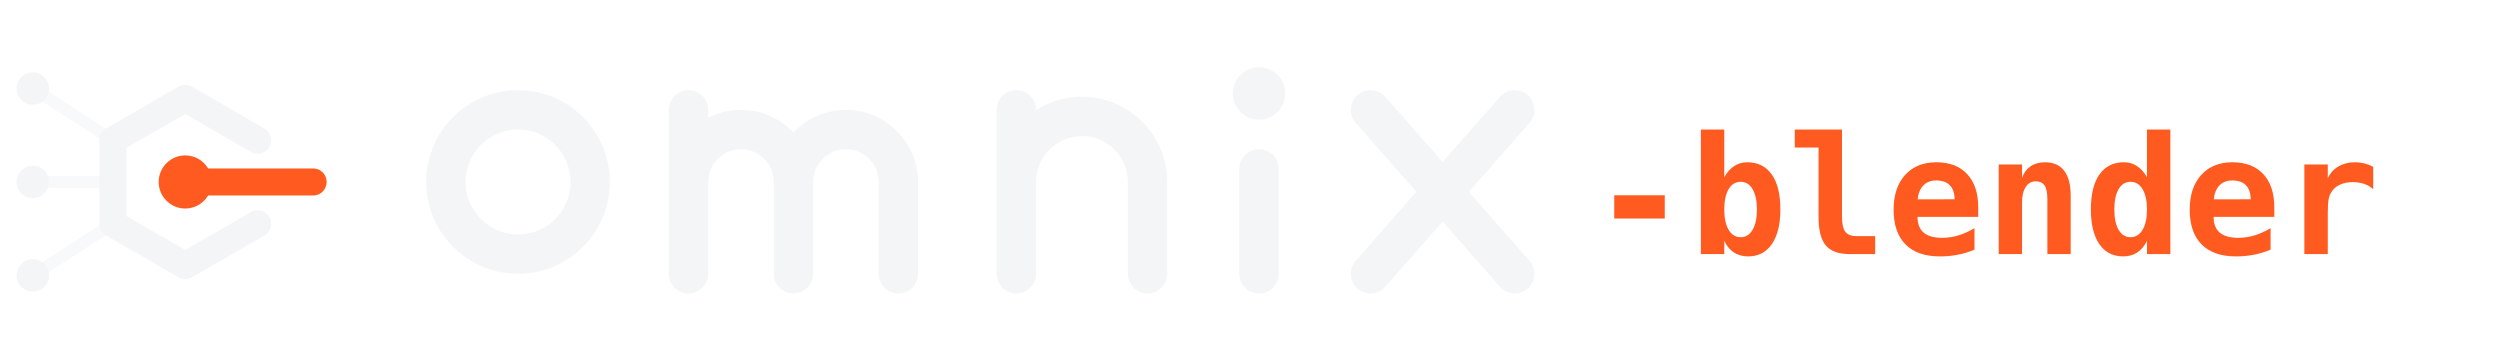
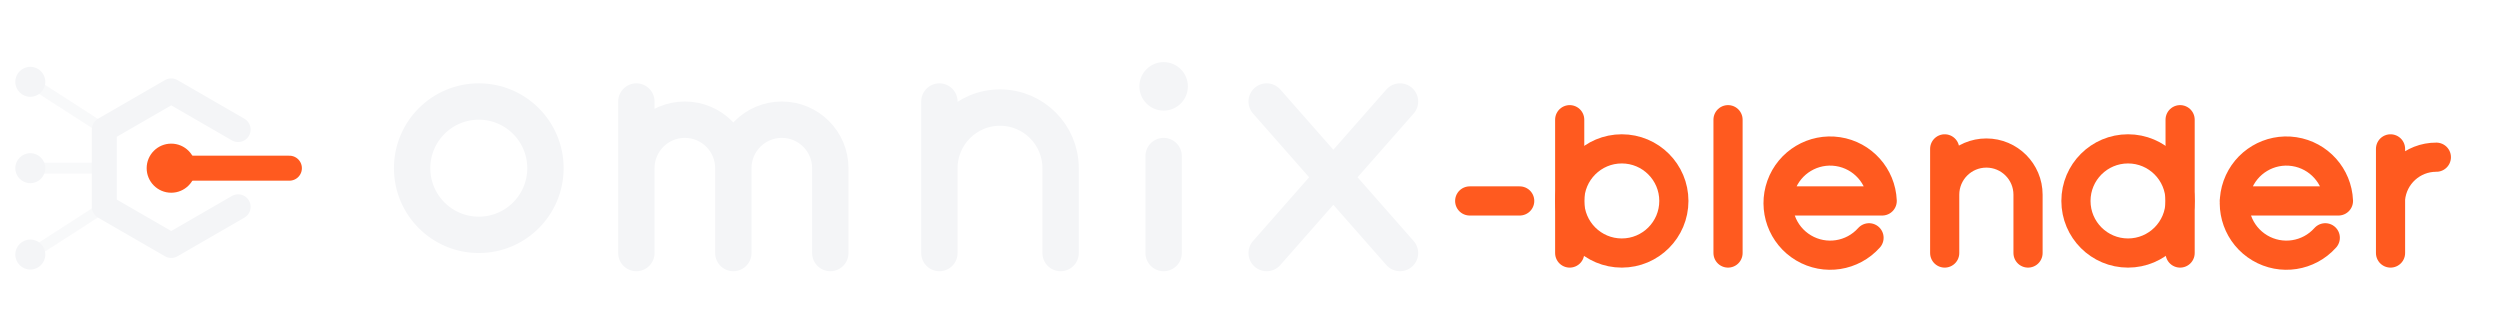
- <svg xmlns="http://www.w3.org/2000/svg" width="610" height="88" viewBox="0 0 610 88" role="img" aria-label="omnix-blender">
+ <svg xmlns="http://www.w3.org/2000/svg" width="660" height="88" viewBox="0 0 660 88" role="img" aria-label="omnix-blender">
  <g transform="translate(2 6) scale(1.2)">
    <g fill="none" stroke-linecap="round" stroke-linejoin="round">
      <g stroke="#F4F5F7" stroke-width="2.4" opacity=".6">
        <path d="M5 13 L21.3 23.5" />
        <path d="M5 32 H21.3" />
        <path d="M5 51 L21.3 40.5" />
      </g>
      <g fill="#F4F5F7" stroke="none">
        <circle cx="5" cy="13" r="3.3" />
        <circle cx="5" cy="32" r="3.3" />
        <circle cx="5" cy="51" r="3.3" />
      </g>
      <path d="M50.72 23.5 L36 15 L21.28 23.5 V40.5 L36 49 L50.72 40.5" stroke="#F4F5F7" stroke-width="5.5" />
      <path d="M36 32 H62" stroke="#FF5A1F" stroke-width="5.5" />
      <circle cx="36" cy="32" r="5.4" fill="#FF5A1F" stroke="none" />
    </g>
  </g>
  <g transform="translate(104 22) scale(1.6)" fill="none" stroke="#F4F5F7" stroke-width="6" stroke-linecap="round" stroke-linejoin="round">
    <circle cx="14" cy="14" r="11" />
    <path d="M40 28 V3 M40 14 a8 8 0 0 1 16 0 V28 M56 14 a8 8 0 0 1 16 0 V28" />
    <path d="M90 28 V3 M90 14 a10 10 0 0 1 20 0 V28" />
    <path d="M127 12 V28" />
    <circle cx="127" cy="0.5" r="4" fill="#F4F5F7" stroke="none" />
    <path d="M144 3 L166 28 M166 3 L144 28" />
  </g>
-   <text x="388" y="62" font-family="ui-monospace,SFMono-Regular,Menlo,Consolas,monospace" font-size="40" font-weight="600" textLength="200" lengthAdjust="spacingAndGlyphs" fill="#FF5A1F">-blender</text>
+   <g transform="translate(388 36) scale(1.1)" fill="none" stroke="#FF5A1F" stroke-width="7" stroke-linecap="round" stroke-linejoin="round">
+     <path d="M0 15.5 H12" />
+     <path d="M24 -4 V28" />
+     <circle cx="36.5" cy="15.5" r="12.5" />
+     <path d="M62 -4 V28" />
+     <path d="M75 15.5 H99 A12.5 12.5 0 1 0 95.84 24.34" />
+     <path d="M114 28 V3 M114 14 a10 10 0 0 1 20 0 V28" />
+     <circle cx="158" cy="15.5" r="12.5" />
+     <path d="M170.5 -4 V28" />
+     <path d="M183.5 15.5 H208.5 A12.5 12.5 0 1 0 205.34 24.34" />
+     <path d="M221 3 V28 M221 15 a11 11 0 0 1 11 -10" />
+   </g>
</svg>
